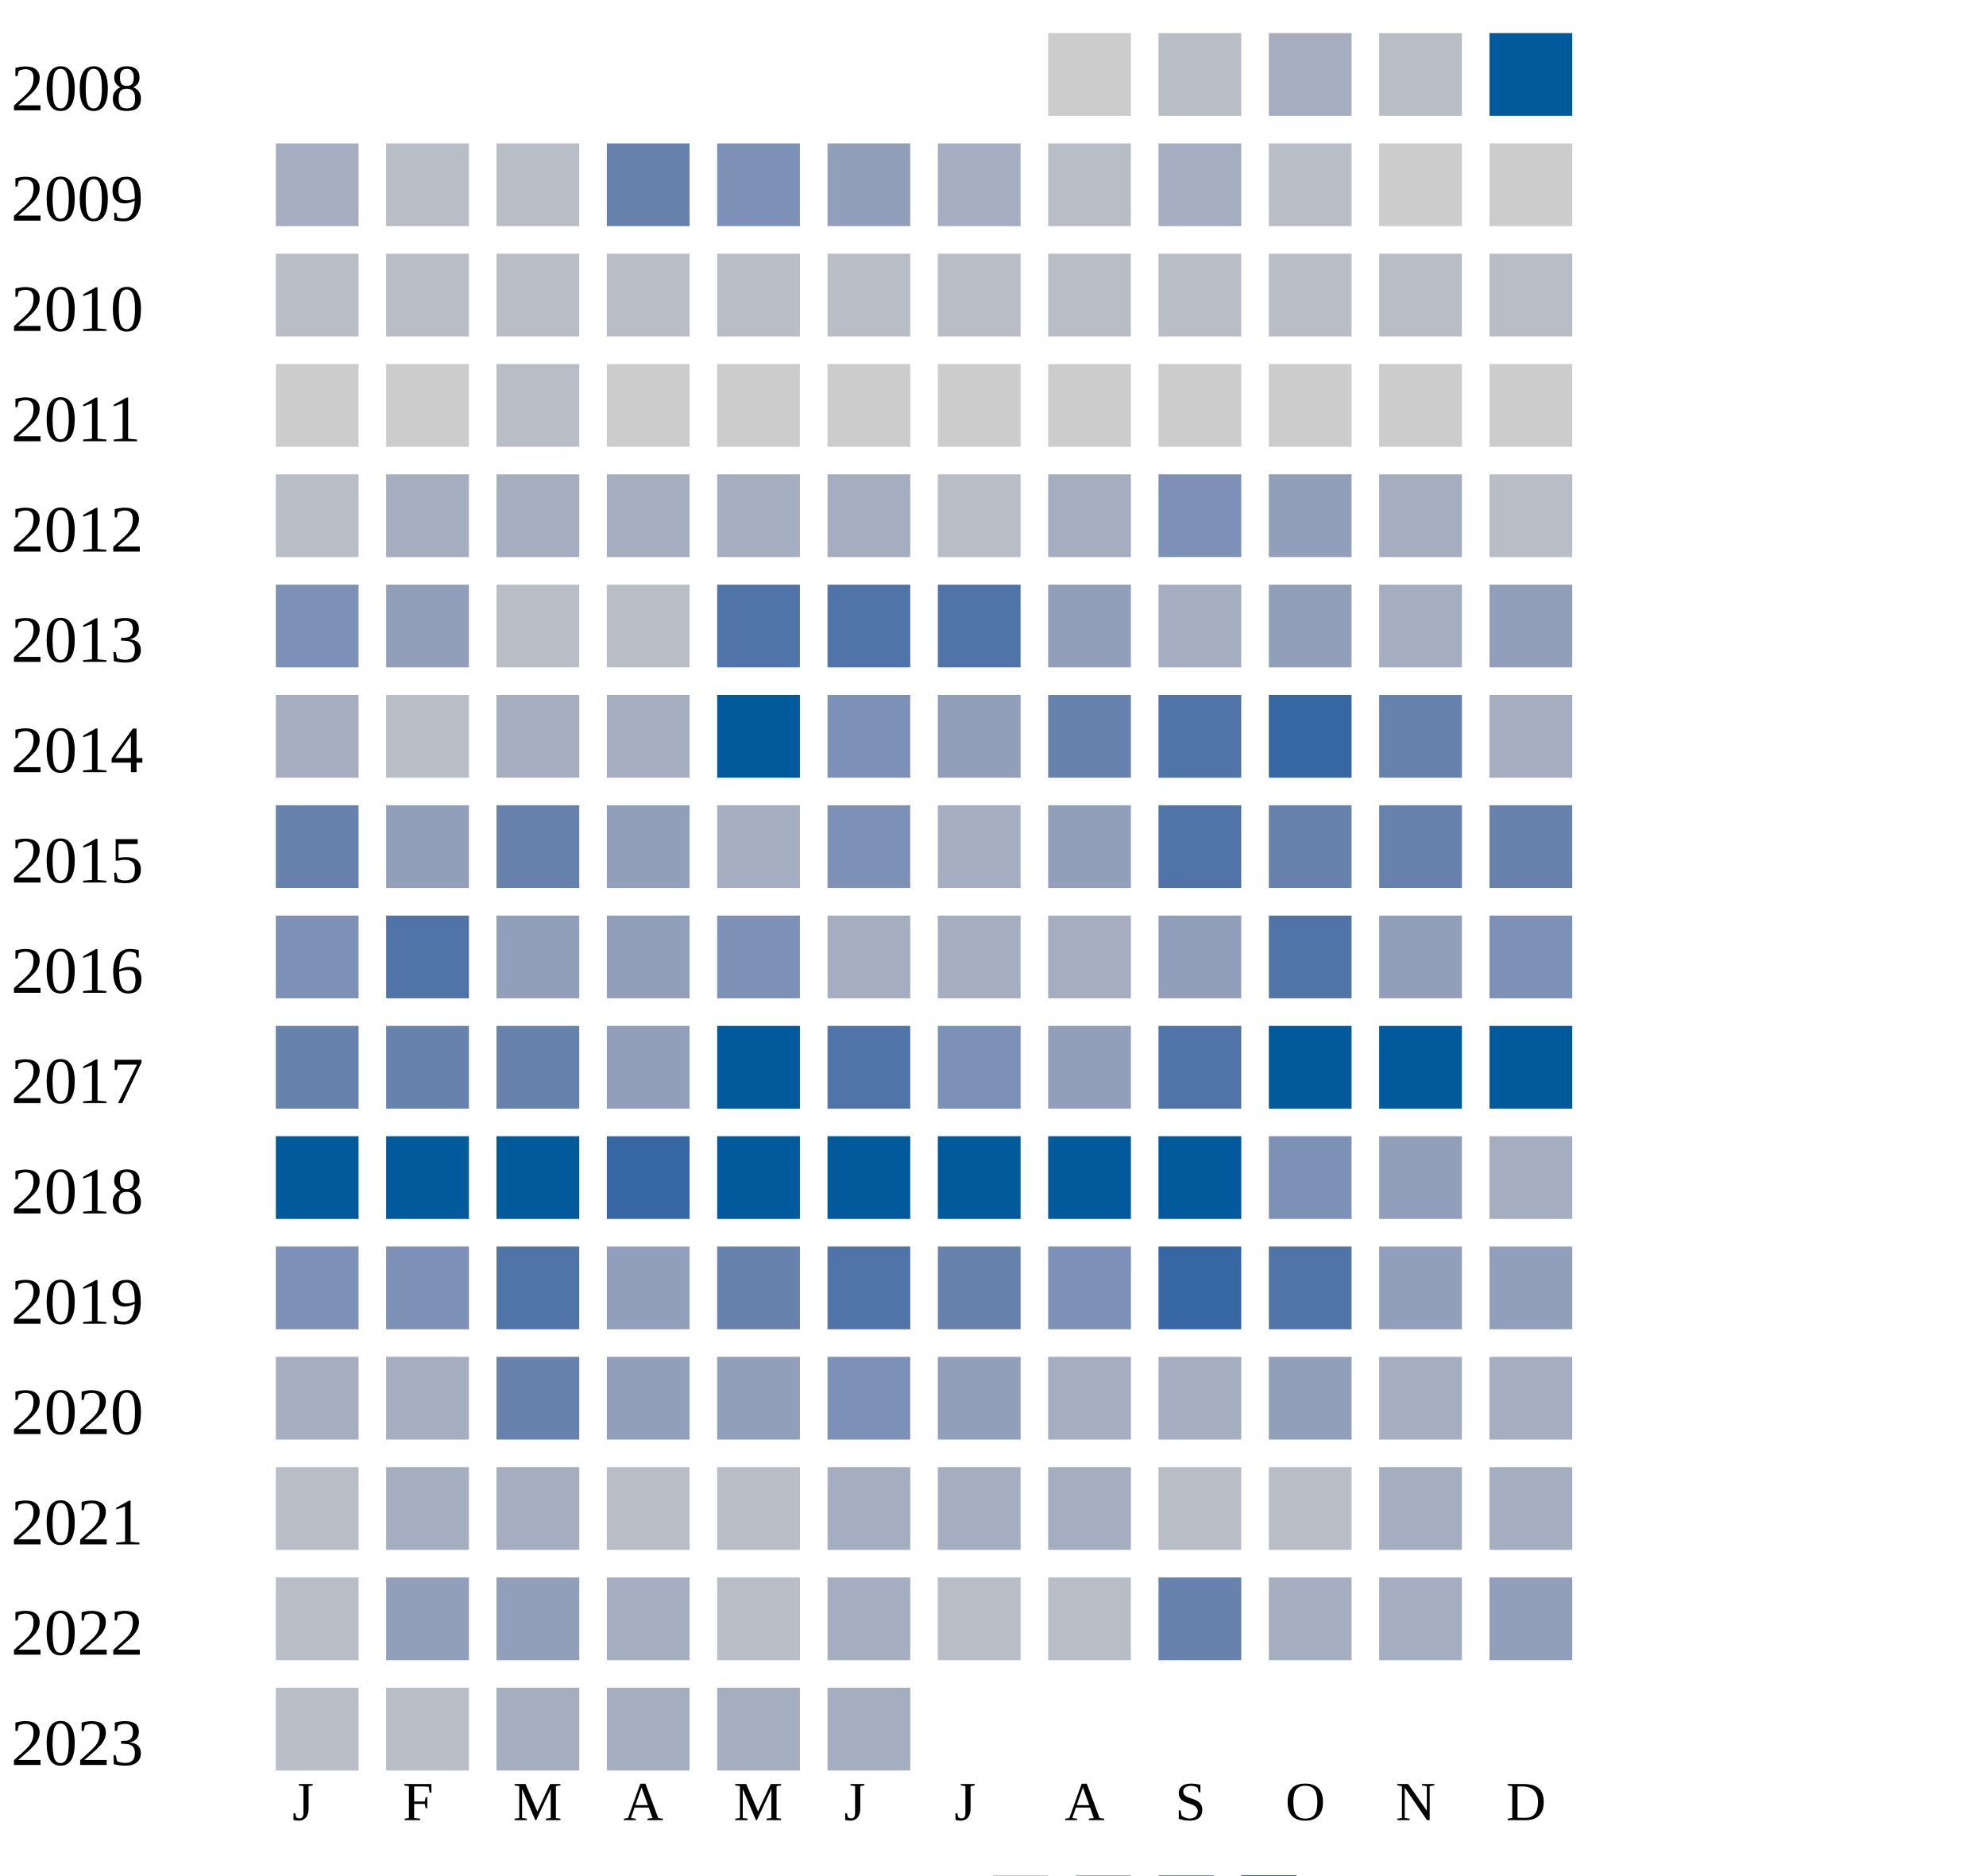
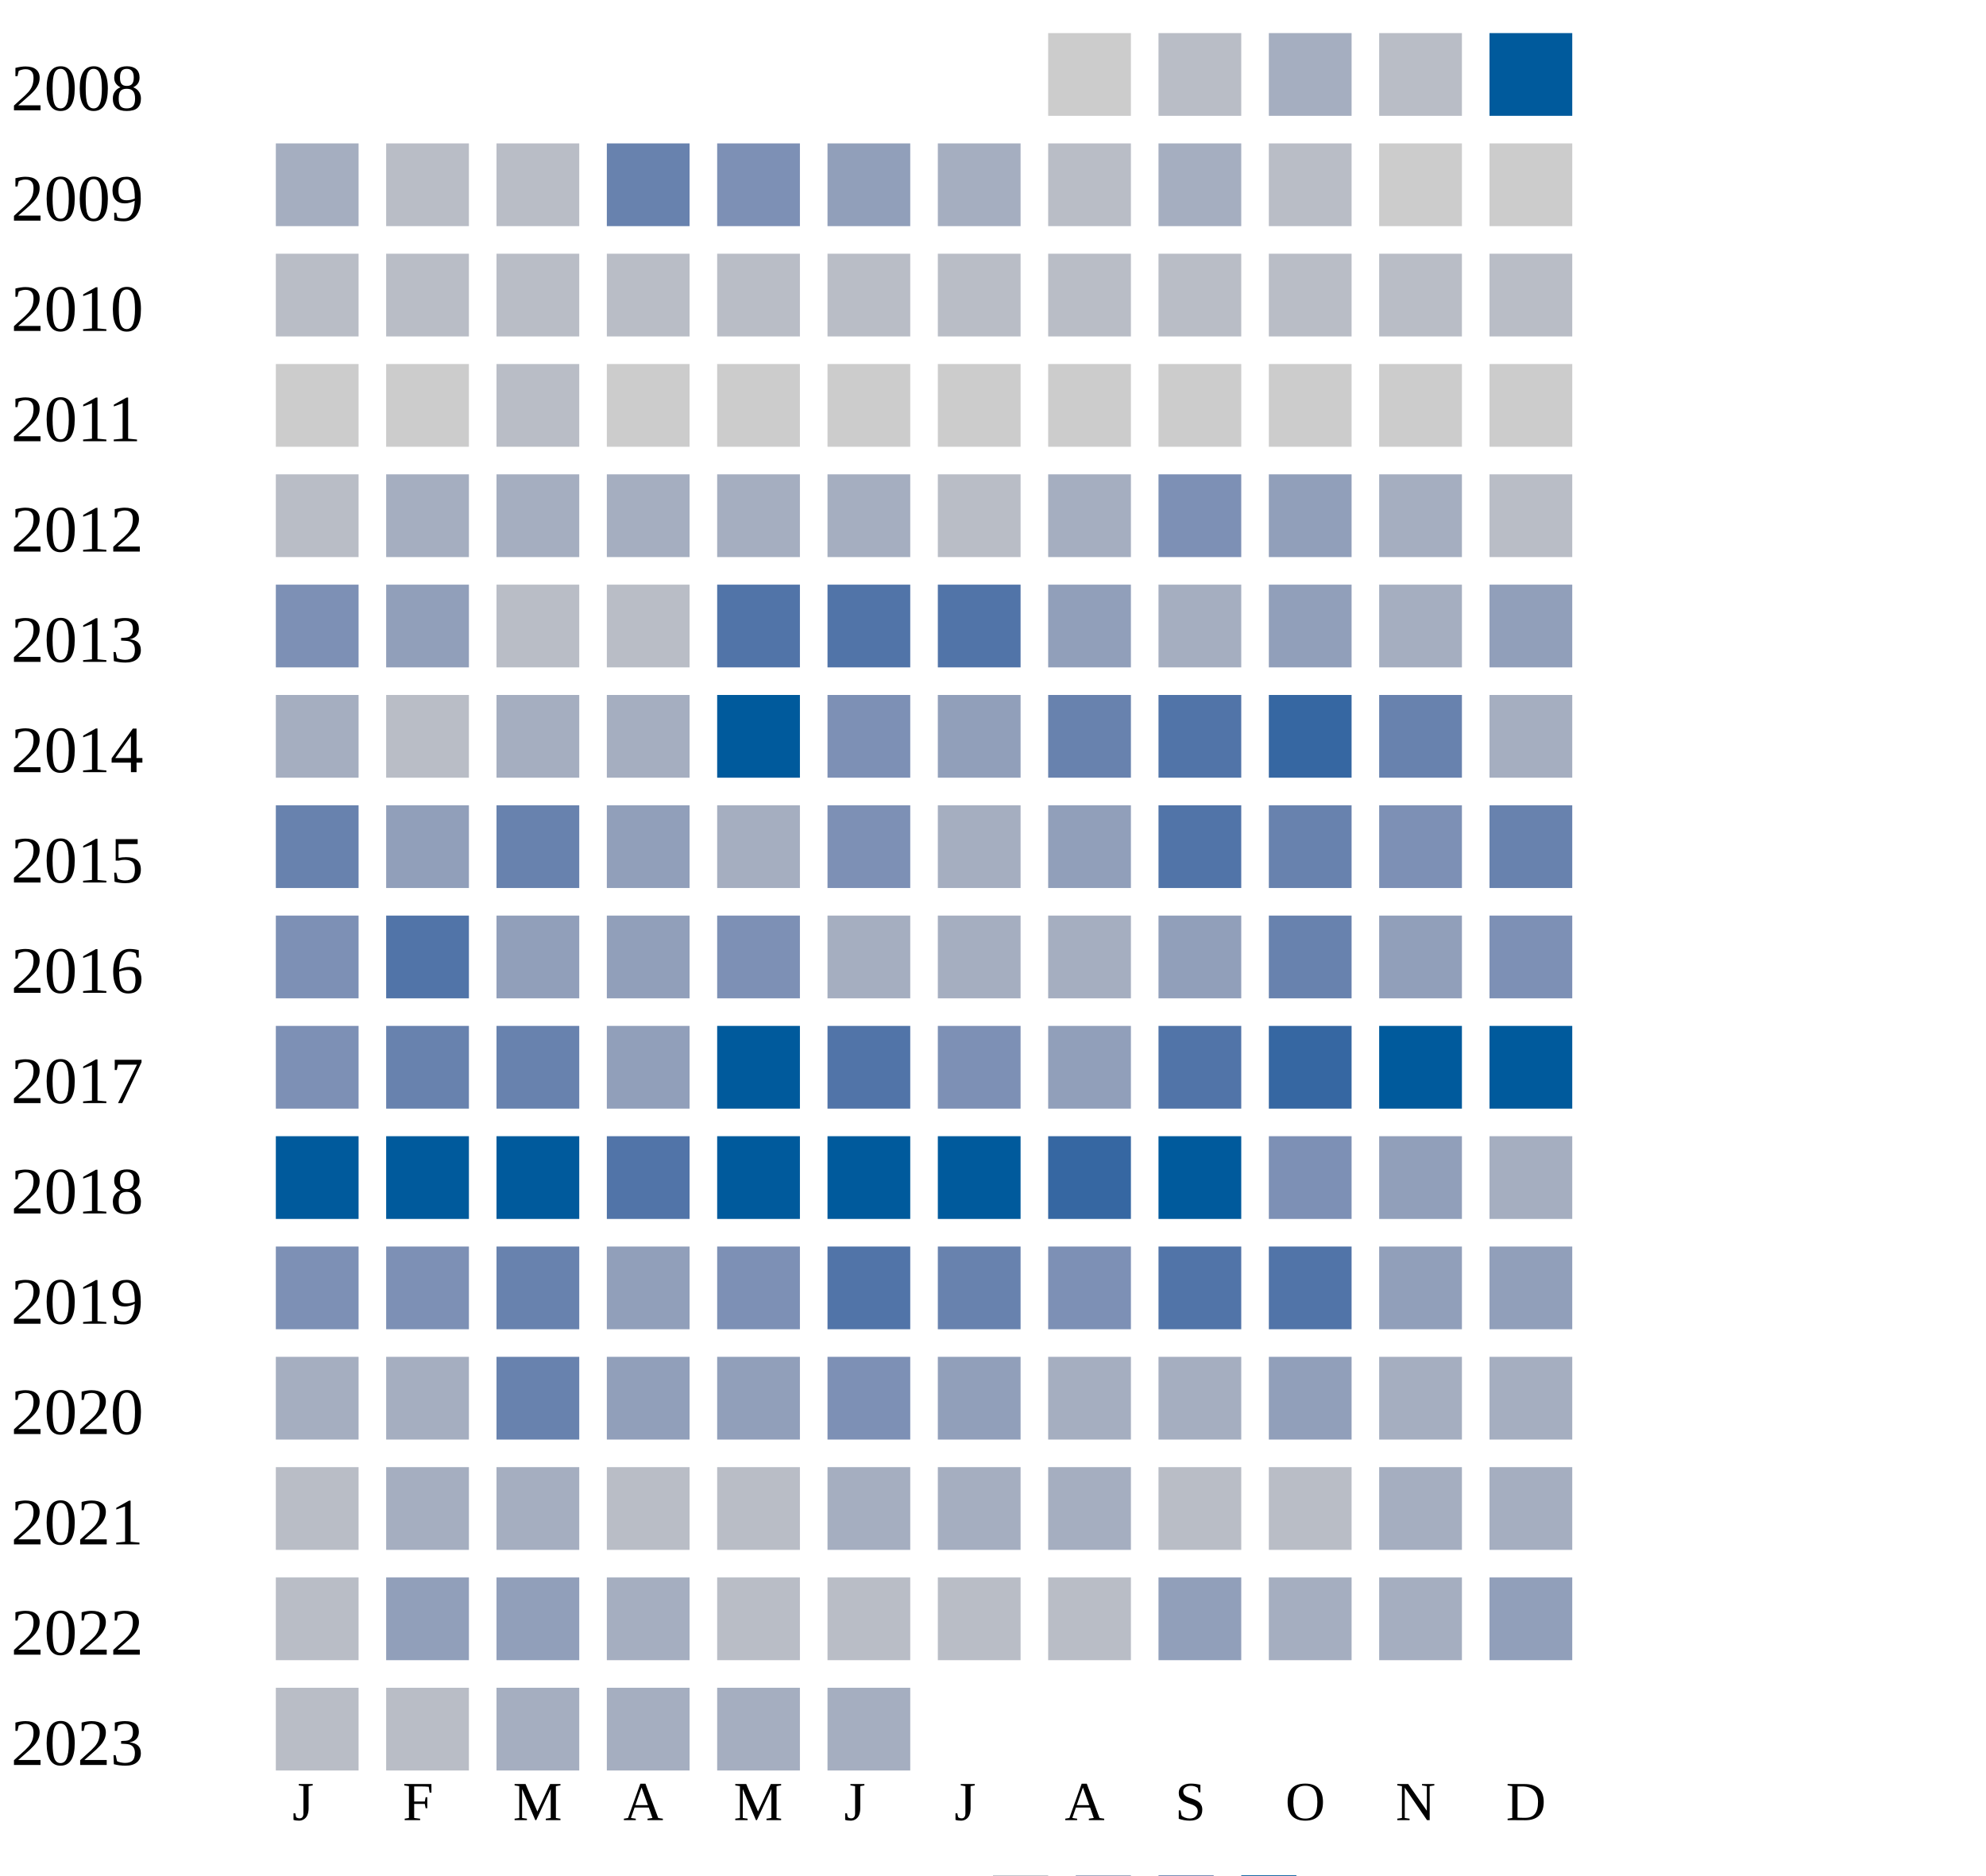
<svg xmlns="http://www.w3.org/2000/svg" width="360" height="340">
  <g transform="translate(0 0)">
    <text x="2" y="20">2008</text>
    <rect x="190" y="6" width="15" height="15" fill="#cccccc" />
    <rect x="210" y="6" width="15" height="15" fill="#b9bdc6" />
    <rect x="230" y="6" width="15" height="15" fill="#a5aec0" />
    <rect x="250" y="6" width="15" height="15" fill="#b9bdc6" />
    <rect x="270" y="6" width="15" height="15" fill="#005a9c" />
  </g>
  <g transform="translate(0 20)">
    <text x="2" y="20">2009</text>
    <rect x="50" y="6" width="15" height="15" fill="#a5aec0" />
    <rect x="70" y="6" width="15" height="15" fill="#b9bdc6" />
    <rect x="90" y="6" width="15" height="15" fill="#b9bdc6" />
    <rect x="110" y="6" width="15" height="15" fill="#6882ae" />
    <rect x="130" y="6" width="15" height="15" fill="#7d90b5" />
    <rect x="150" y="6" width="15" height="15" fill="#919fba" />
    <rect x="170" y="6" width="15" height="15" fill="#a5aec0" />
    <rect x="190" y="6" width="15" height="15" fill="#b9bdc6" />
    <rect x="210" y="6" width="15" height="15" fill="#a5aec0" />
    <rect x="230" y="6" width="15" height="15" fill="#b9bdc6" />
    <rect x="250" y="6" width="15" height="15" fill="#cccccc" />
    <rect x="270" y="6" width="15" height="15" fill="#cccccc" />
  </g>
  <g transform="translate(0 40)">
    <text x="2" y="20">2010</text>
    <rect x="50" y="6" width="15" height="15" fill="#b9bdc6" />
    <rect x="70" y="6" width="15" height="15" fill="#b9bdc6" />
    <rect x="90" y="6" width="15" height="15" fill="#b9bdc6" />
    <rect x="110" y="6" width="15" height="15" fill="#b9bdc6" />
    <rect x="130" y="6" width="15" height="15" fill="#b9bdc6" />
    <rect x="150" y="6" width="15" height="15" fill="#b9bdc6" />
    <rect x="170" y="6" width="15" height="15" fill="#b9bdc6" />
    <rect x="190" y="6" width="15" height="15" fill="#b9bdc6" />
    <rect x="210" y="6" width="15" height="15" fill="#b9bdc6" />
    <rect x="230" y="6" width="15" height="15" fill="#b9bdc6" />
    <rect x="250" y="6" width="15" height="15" fill="#b9bdc6" />
    <rect x="270" y="6" width="15" height="15" fill="#b9bdc6" />
  </g>
  <g transform="translate(0 60)">
    <text x="2" y="20">2011</text>
    <rect x="50" y="6" width="15" height="15" fill="#cccccc" />
    <rect x="70" y="6" width="15" height="15" fill="#cccccc" />
    <rect x="90" y="6" width="15" height="15" fill="#b9bdc6" />
    <rect x="110" y="6" width="15" height="15" fill="#cccccc" />
    <rect x="130" y="6" width="15" height="15" fill="#cccccc" />
    <rect x="150" y="6" width="15" height="15" fill="#cccccc" />
    <rect x="170" y="6" width="15" height="15" fill="#cccccc" />
    <rect x="190" y="6" width="15" height="15" fill="#cccccc" />
    <rect x="210" y="6" width="15" height="15" fill="#cccccc" />
    <rect x="230" y="6" width="15" height="15" fill="#cccccc" />
    <rect x="250" y="6" width="15" height="15" fill="#cccccc" />
    <rect x="270" y="6" width="15" height="15" fill="#cccccc" />
  </g>
  <g transform="translate(0 80)">
    <text x="2" y="20">2012</text>
    <rect x="50" y="6" width="15" height="15" fill="#b9bdc6" />
    <rect x="70" y="6" width="15" height="15" fill="#a5aec0" />
    <rect x="90" y="6" width="15" height="15" fill="#a5aec0" />
    <rect x="110" y="6" width="15" height="15" fill="#a5aec0" />
    <rect x="130" y="6" width="15" height="15" fill="#a5aec0" />
    <rect x="150" y="6" width="15" height="15" fill="#a5aec0" />
    <rect x="170" y="6" width="15" height="15" fill="#b9bdc6" />
    <rect x="190" y="6" width="15" height="15" fill="#a5aec0" />
    <rect x="210" y="6" width="15" height="15" fill="#7d90b5" />
    <rect x="230" y="6" width="15" height="15" fill="#919fba" />
    <rect x="250" y="6" width="15" height="15" fill="#a5aec0" />
    <rect x="270" y="6" width="15" height="15" fill="#b9bdc6" />
  </g>
  <g transform="translate(0 100)">
    <text x="2" y="20">2013</text>
    <rect x="50" y="6" width="15" height="15" fill="#7d90b5" />
    <rect x="70" y="6" width="15" height="15" fill="#919fba" />
    <rect x="90" y="6" width="15" height="15" fill="#b9bdc6" />
    <rect x="110" y="6" width="15" height="15" fill="#b9bdc6" />
    <rect x="130" y="6" width="15" height="15" fill="#5174a8" />
    <rect x="150" y="6" width="15" height="15" fill="#5174a8" />
    <rect x="170" y="6" width="15" height="15" fill="#5174a8" />
    <rect x="190" y="6" width="15" height="15" fill="#919fba" />
    <rect x="210" y="6" width="15" height="15" fill="#a5aec0" />
    <rect x="230" y="6" width="15" height="15" fill="#919fba" />
    <rect x="250" y="6" width="15" height="15" fill="#a5aec0" />
    <rect x="270" y="6" width="15" height="15" fill="#919fba" />
  </g>
  <g transform="translate(0 120)">
    <text x="2" y="20">2014</text>
    <rect x="50" y="6" width="15" height="15" fill="#a5aec0" />
    <rect x="70" y="6" width="15" height="15" fill="#b9bdc6" />
    <rect x="90" y="6" width="15" height="15" fill="#a5aec0" />
    <rect x="110" y="6" width="15" height="15" fill="#a5aec0" />
    <rect x="130" y="6" width="15" height="15" fill="#005a9c" />
    <rect x="150" y="6" width="15" height="15" fill="#7d90b5" />
    <rect x="170" y="6" width="15" height="15" fill="#919fba" />
    <rect x="190" y="6" width="15" height="15" fill="#6882ae" />
    <rect x="210" y="6" width="15" height="15" fill="#5174a8" />
    <rect x="230" y="6" width="15" height="15" fill="#3667a2" />
    <rect x="250" y="6" width="15" height="15" fill="#6882ae" />
    <rect x="270" y="6" width="15" height="15" fill="#a5aec0" />
  </g>
  <g transform="translate(0 140)">
    <text x="2" y="20">2015</text>
    <rect x="50" y="6" width="15" height="15" fill="#6882ae" />
    <rect x="70" y="6" width="15" height="15" fill="#919fba" />
    <rect x="90" y="6" width="15" height="15" fill="#6882ae" />
    <rect x="110" y="6" width="15" height="15" fill="#919fba" />
    <rect x="130" y="6" width="15" height="15" fill="#a5aec0" />
    <rect x="150" y="6" width="15" height="15" fill="#7d90b5" />
    <rect x="170" y="6" width="15" height="15" fill="#a5aec0" />
    <rect x="190" y="6" width="15" height="15" fill="#919fba" />
    <rect x="210" y="6" width="15" height="15" fill="#5174a8" />
    <rect x="230" y="6" width="15" height="15" fill="#6882ae" />
-     <rect x="250" y="6" width="15" height="15" fill="#6882ae" />
+     <rect x="250" y="6" width="15" height="15" fill="#7d90b5" />
    <rect x="270" y="6" width="15" height="15" fill="#6882ae" />
  </g>
  <g transform="translate(0 160)">
    <text x="2" y="20">2016</text>
    <rect x="50" y="6" width="15" height="15" fill="#7d90b5" />
    <rect x="70" y="6" width="15" height="15" fill="#5174a8" />
    <rect x="90" y="6" width="15" height="15" fill="#919fba" />
    <rect x="110" y="6" width="15" height="15" fill="#919fba" />
    <rect x="130" y="6" width="15" height="15" fill="#7d90b5" />
    <rect x="150" y="6" width="15" height="15" fill="#a5aec0" />
    <rect x="170" y="6" width="15" height="15" fill="#a5aec0" />
    <rect x="190" y="6" width="15" height="15" fill="#a5aec0" />
    <rect x="210" y="6" width="15" height="15" fill="#919fba" />
-     <rect x="230" y="6" width="15" height="15" fill="#5174a8" />
+     <rect x="230" y="6" width="15" height="15" fill="#6882ae" />
    <rect x="250" y="6" width="15" height="15" fill="#919fba" />
    <rect x="270" y="6" width="15" height="15" fill="#7d90b5" />
  </g>
  <g transform="translate(0 180)">
    <text x="2" y="20">2017</text>
-     <rect x="50" y="6" width="15" height="15" fill="#6882ae" />
+     <rect x="50" y="6" width="15" height="15" fill="#7d90b5" />
    <rect x="70" y="6" width="15" height="15" fill="#6882ae" />
    <rect x="90" y="6" width="15" height="15" fill="#6882ae" />
    <rect x="110" y="6" width="15" height="15" fill="#919fba" />
    <rect x="130" y="6" width="15" height="15" fill="#005a9c" />
    <rect x="150" y="6" width="15" height="15" fill="#5174a8" />
    <rect x="170" y="6" width="15" height="15" fill="#7d90b5" />
    <rect x="190" y="6" width="15" height="15" fill="#919fba" />
    <rect x="210" y="6" width="15" height="15" fill="#5174a8" />
-     <rect x="230" y="6" width="15" height="15" fill="#005a9c" />
+     <rect x="230" y="6" width="15" height="15" fill="#3667a2" />
    <rect x="250" y="6" width="15" height="15" fill="#005a9c" />
    <rect x="270" y="6" width="15" height="15" fill="#005a9c" />
  </g>
  <g transform="translate(0 200)">
    <text x="2" y="20">2018</text>
    <rect x="50" y="6" width="15" height="15" fill="#005a9c" />
    <rect x="70" y="6" width="15" height="15" fill="#005a9c" />
    <rect x="90" y="6" width="15" height="15" fill="#005a9c" />
-     <rect x="110" y="6" width="15" height="15" fill="#3667a2" />
+     <rect x="110" y="6" width="15" height="15" fill="#5174a8" />
    <rect x="130" y="6" width="15" height="15" fill="#005a9c" />
    <rect x="150" y="6" width="15" height="15" fill="#005a9c" />
    <rect x="170" y="6" width="15" height="15" fill="#005a9c" />
-     <rect x="190" y="6" width="15" height="15" fill="#005a9c" />
+     <rect x="190" y="6" width="15" height="15" fill="#3667a2" />
    <rect x="210" y="6" width="15" height="15" fill="#005a9c" />
    <rect x="230" y="6" width="15" height="15" fill="#7d90b5" />
    <rect x="250" y="6" width="15" height="15" fill="#919fba" />
    <rect x="270" y="6" width="15" height="15" fill="#a5aec0" />
  </g>
  <g transform="translate(0 220)">
    <text x="2" y="20">2019</text>
    <rect x="50" y="6" width="15" height="15" fill="#7d90b5" />
    <rect x="70" y="6" width="15" height="15" fill="#7d90b5" />
-     <rect x="90" y="6" width="15" height="15" fill="#5174a8" />
-     <rect x="110" y="6" width="15" height="15" fill="#919fba" />
-     <rect x="130" y="6" width="15" height="15" fill="#6882ae" />
+     <rect x="90" y="6" width="15" height="15" fill="#6882ae" />
+     <rect x="110" y="6" width="15" height="15" fill="#919fba" />
+     <rect x="130" y="6" width="15" height="15" fill="#7d90b5" />
    <rect x="150" y="6" width="15" height="15" fill="#5174a8" />
    <rect x="170" y="6" width="15" height="15" fill="#6882ae" />
    <rect x="190" y="6" width="15" height="15" fill="#7d90b5" />
-     <rect x="210" y="6" width="15" height="15" fill="#3667a2" />
+     <rect x="210" y="6" width="15" height="15" fill="#5174a8" />
    <rect x="230" y="6" width="15" height="15" fill="#5174a8" />
    <rect x="250" y="6" width="15" height="15" fill="#919fba" />
    <rect x="270" y="6" width="15" height="15" fill="#919fba" />
  </g>
  <g transform="translate(0 240)">
    <text x="2" y="20">2020</text>
    <rect x="50" y="6" width="15" height="15" fill="#a5aec0" />
    <rect x="70" y="6" width="15" height="15" fill="#a5aec0" />
    <rect x="90" y="6" width="15" height="15" fill="#6882ae" />
    <rect x="110" y="6" width="15" height="15" fill="#919fba" />
    <rect x="130" y="6" width="15" height="15" fill="#919fba" />
    <rect x="150" y="6" width="15" height="15" fill="#7d90b5" />
    <rect x="170" y="6" width="15" height="15" fill="#919fba" />
    <rect x="190" y="6" width="15" height="15" fill="#a5aec0" />
    <rect x="210" y="6" width="15" height="15" fill="#a5aec0" />
    <rect x="230" y="6" width="15" height="15" fill="#919fba" />
    <rect x="250" y="6" width="15" height="15" fill="#a5aec0" />
    <rect x="270" y="6" width="15" height="15" fill="#a5aec0" />
  </g>
  <g transform="translate(0 260)">
    <text x="2" y="20">2021</text>
    <rect x="50" y="6" width="15" height="15" fill="#b9bdc6" />
    <rect x="70" y="6" width="15" height="15" fill="#a5aec0" />
    <rect x="90" y="6" width="15" height="15" fill="#a5aec0" />
    <rect x="110" y="6" width="15" height="15" fill="#b9bdc6" />
    <rect x="130" y="6" width="15" height="15" fill="#b9bdc6" />
    <rect x="150" y="6" width="15" height="15" fill="#a5aec0" />
    <rect x="170" y="6" width="15" height="15" fill="#a5aec0" />
    <rect x="190" y="6" width="15" height="15" fill="#a5aec0" />
    <rect x="210" y="6" width="15" height="15" fill="#b9bdc6" />
    <rect x="230" y="6" width="15" height="15" fill="#b9bdc6" />
    <rect x="250" y="6" width="15" height="15" fill="#a5aec0" />
    <rect x="270" y="6" width="15" height="15" fill="#a5aec0" />
  </g>
  <g transform="translate(0 280)">
    <text x="2" y="20">2022</text>
    <rect x="50" y="6" width="15" height="15" fill="#b9bdc6" />
    <rect x="70" y="6" width="15" height="15" fill="#919fba" />
    <rect x="90" y="6" width="15" height="15" fill="#919fba" />
    <rect x="110" y="6" width="15" height="15" fill="#a5aec0" />
    <rect x="130" y="6" width="15" height="15" fill="#b9bdc6" />
-     <rect x="150" y="6" width="15" height="15" fill="#a5aec0" />
+     <rect x="150" y="6" width="15" height="15" fill="#b9bdc6" />
    <rect x="170" y="6" width="15" height="15" fill="#b9bdc6" />
    <rect x="190" y="6" width="15" height="15" fill="#b9bdc6" />
-     <rect x="210" y="6" width="15" height="15" fill="#6882ae" />
+     <rect x="210" y="6" width="15" height="15" fill="#919fba" />
    <rect x="230" y="6" width="15" height="15" fill="#a5aec0" />
    <rect x="250" y="6" width="15" height="15" fill="#a5aec0" />
    <rect x="270" y="6" width="15" height="15" fill="#919fba" />
  </g>
  <g transform="translate(0 300)">
    <text x="2" y="20">2023</text>
    <rect x="50" y="6" width="15" height="15" fill="#b9bdc6" />
    <rect x="70" y="6" width="15" height="15" fill="#b9bdc6" />
    <rect x="90" y="6" width="15" height="15" fill="#a5aec0" />
    <rect x="110" y="6" width="15" height="15" fill="#a5aec0" />
    <rect x="130" y="6" width="15" height="15" fill="#a5aec0" />
    <rect x="150" y="6" width="15" height="15" fill="#a5aec0" />
  </g>
  <text style="font-size: 10px; text-align: center" x="53" y="330">J</text>
  <text style="font-size: 10px; text-align: center" x="73" y="330">F</text>
  <text style="font-size: 10px; text-align: center" x="93" y="330">M</text>
  <text style="font-size: 10px; text-align: center" x="113" y="330">A</text>
  <text style="font-size: 10px; text-align: center" x="133" y="330">M</text>
  <text style="font-size: 10px; text-align: center" x="153" y="330">J</text>
  <text style="font-size: 10px; text-align: center" x="173" y="330">J</text>
  <text style="font-size: 10px; text-align: center" x="193" y="330">A</text>
  <text style="font-size: 10px; text-align: center" x="213" y="330">S</text>
  <text style="font-size: 10px; text-align: center" x="233" y="330">O</text>
  <text style="font-size: 10px; text-align: center" x="253" y="330">N</text>
  <text style="font-size: 10px; text-align: center" x="273" y="330">D</text>
  <text style="font-size: 10px;" x="155" y="349">Less</text>
  <rect fill="#b9bdc6" width="10" height="10" x="180" y="340" />
  <rect fill="#919fba" width="10" height="10" x="195" y="340" />
  <rect fill="#6882ae" width="10" height="10" x="210" y="340" />
  <rect fill="#005a9c" width="10" height="10" x="225" y="340" />
  <text x="240" y="349" style="font-size: 10px;">More</text>
</svg>
